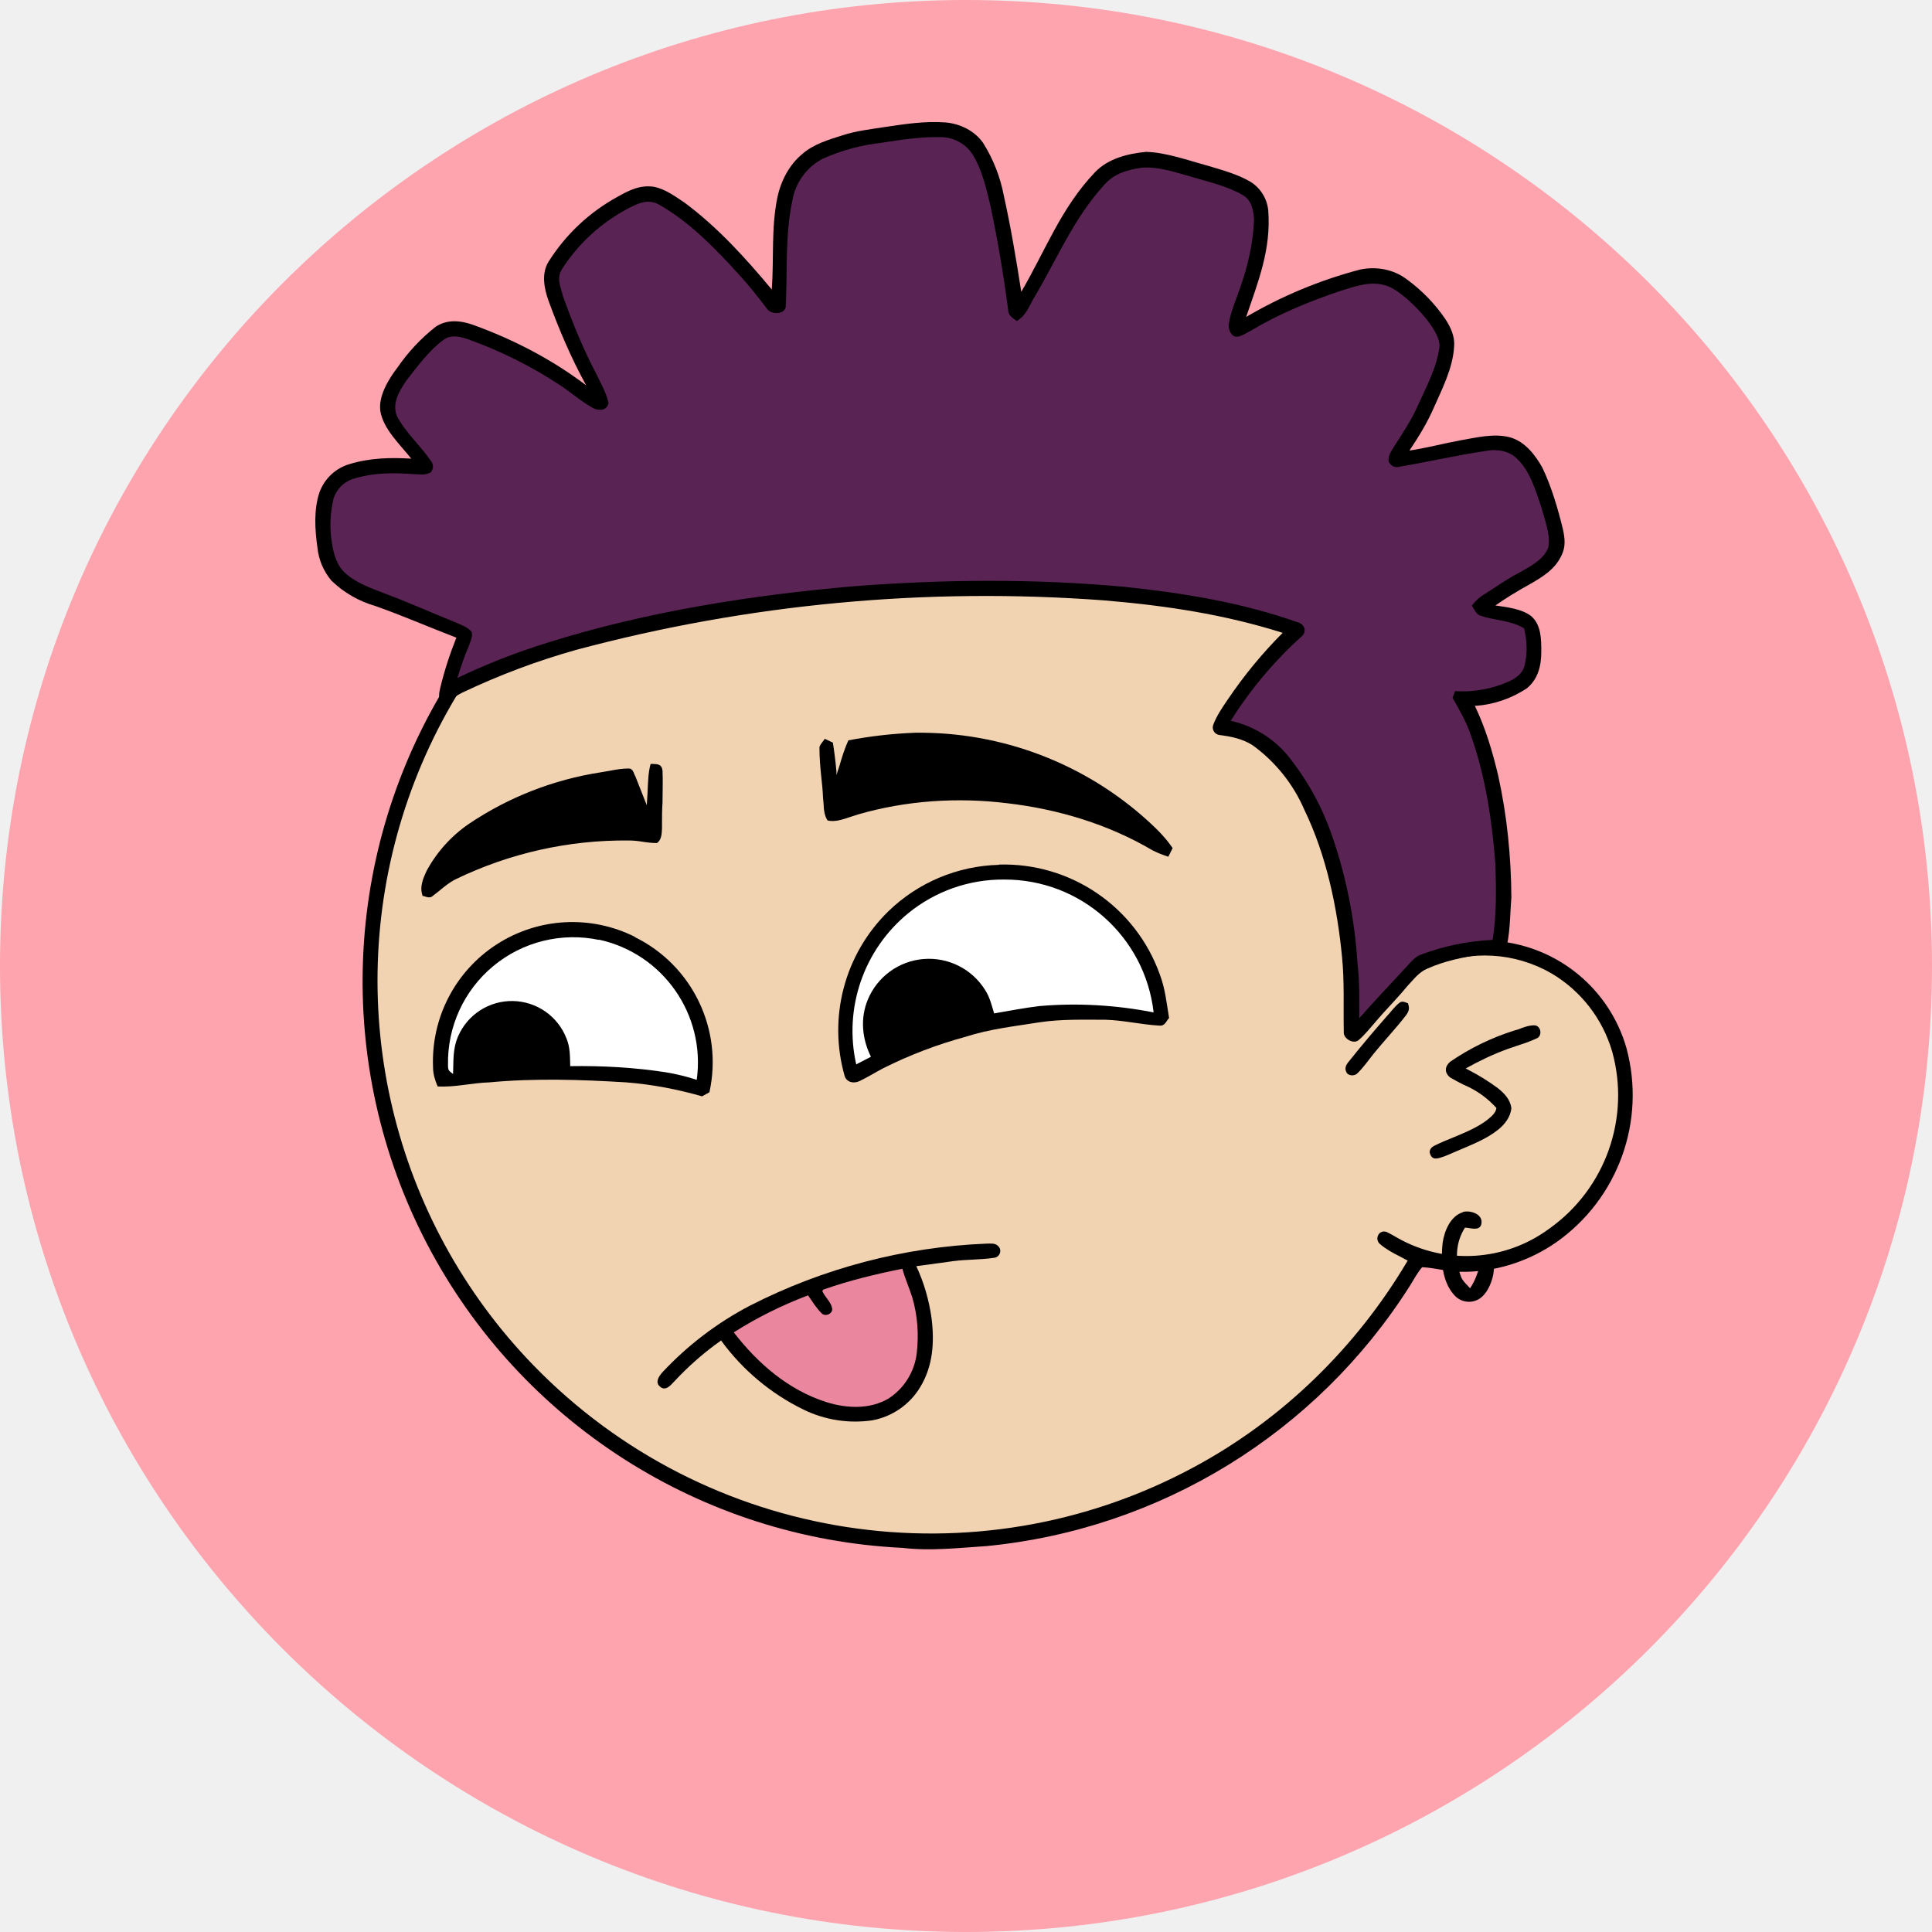
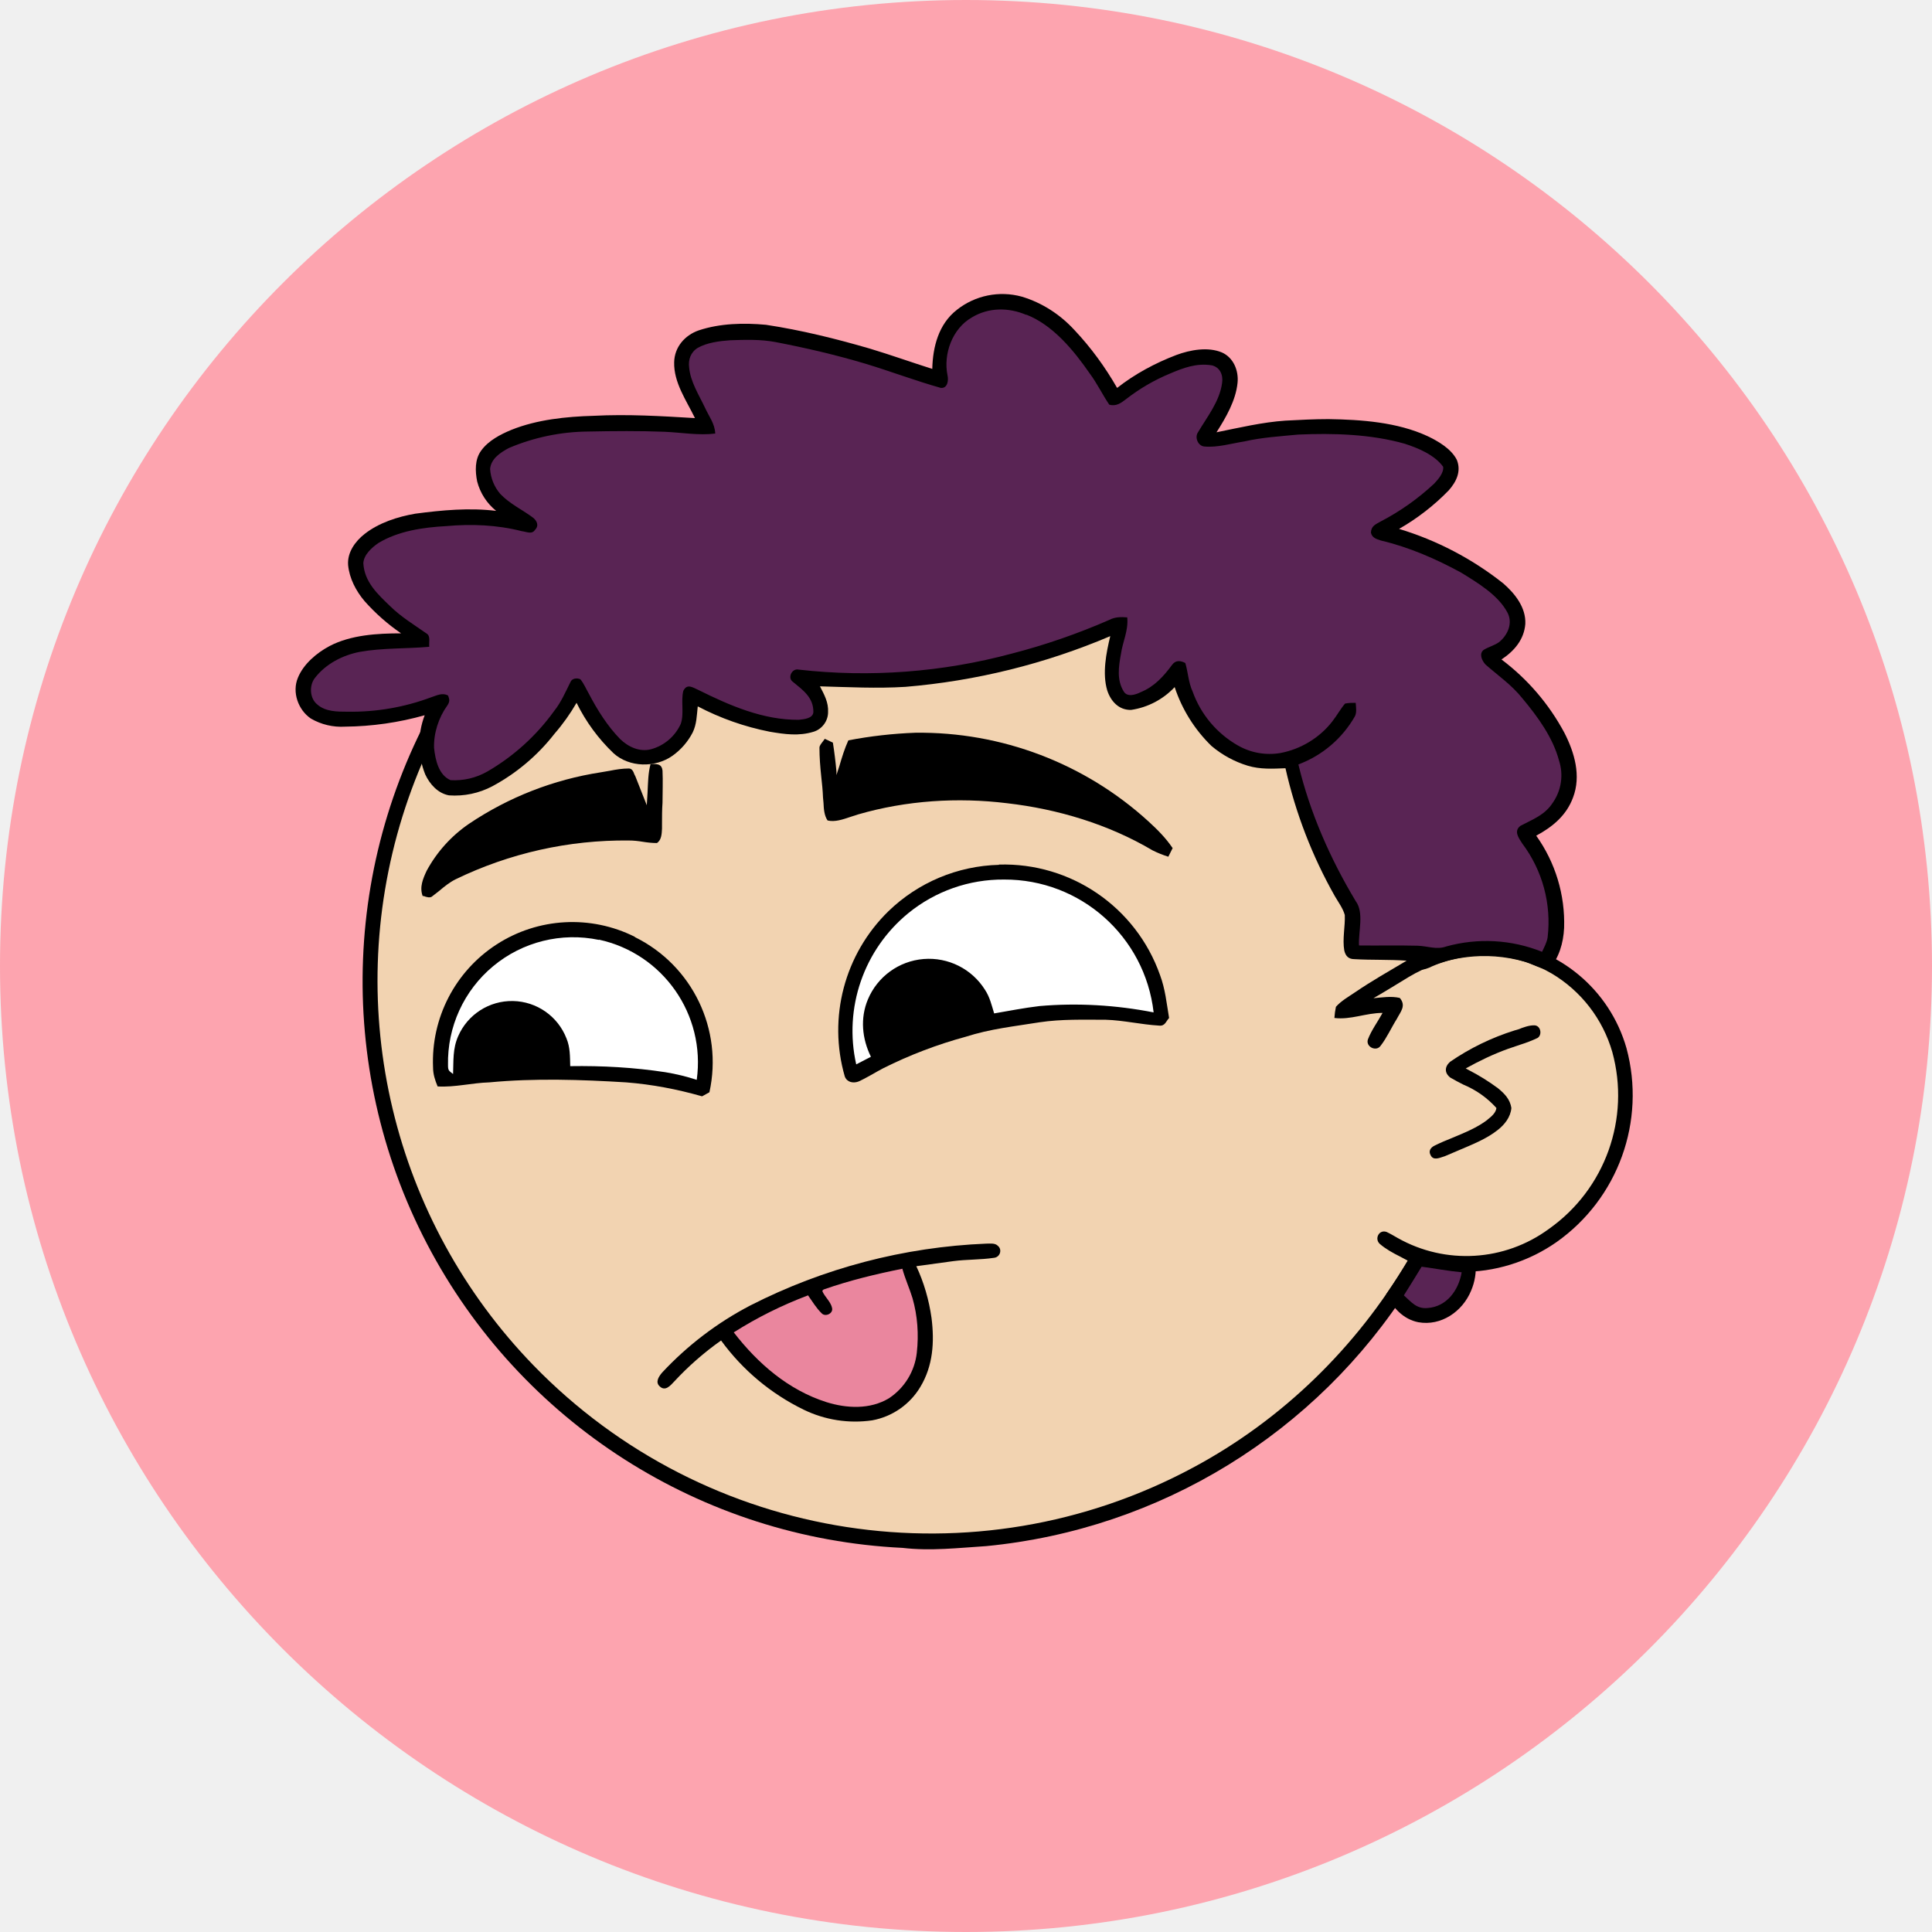
<svg xmlns="http://www.w3.org/2000/svg" viewBox="0 0 762 762" fill="none" shape-rendering="auto" width="96" height="96">
  <mask id="viewboxMask">
    <rect width="762" height="762" rx="381" ry="381" x="0" y="0" fill="#fff" />
  </mask>
  <g mask="url(#viewboxMask)">
    <rect fill="#fda4af" width="762" height="762" x="0" y="0" />
    <path d="M396 164.8a224.8 224.8 0 0 1 104.8 42.4c6.2 4.9 12.5 9.4 18 15a225.4 225.4 0 0 1 71.8 149 58.5 58.5 0 0 1 50.9 42.2 71 71 0 0 1-27.6 76.5c-11 7.7-24.5 12-38 11.7-5 0-10-1.6-15-1.8-1.9 2.2-3.3 4.9-4.8 7.3A223.3 223.3 0 0 1 389 609.8c-11 .7-21.9 2-33 .7a223.7 223.7 0 0 1-178.8-342.3A223.4 223.4 0 0 1 352 163.5c14.6-1.4 29.4-.3 44 1.3Z" fill="#000" />
    <path fill-rule="evenodd" clip-rule="evenodd" d="M498.8 213.2A216 216 0 0 0 363 169c-13-.2-26.2 1.6-39 4a218 218 0 0 0-113.6 365.5 218.5 218.5 0 0 0 260.4 40.2c35-18.8 64.2-47.3 84.4-81.5l-3-1.6c-2.8-1.4-5.7-3-8-5-2.2-2-.3-5.8 2.7-4.7 1.5.7 3 1.6 4.4 2.4a55 55 0 0 0 59.6-3.6 64.5 64.5 0 0 0 25-69.8 53.1 53.1 0 0 0-24-31 52.6 52.6 0 0 0-47-2.8c-1.6.8-3.4 1.5-5 1.3-2.5-.2-2.8-4.2-.6-5.2 8-4 16.5-5.6 25.4-6.4a217 217 0 0 0-72-146.4c-4.4-4-8.7-8.1-13.9-11.3Zm107.6 196.2c2-1.2 1.3-5.1-1.4-5-2 0-4.2.8-6.2 1.6l-1.4.4a95.1 95.1 0 0 0-25.5 12.4c-2.2 2-2.2 4.4.1 6.2a92 92 0 0 0 5.2 2.8 36 36 0 0 1 13 9.2c-.2 1.9-2 3.4-3.4 4.5l-.2.2c-3.9 3-8.8 5-13.6 7-2.5 1-4.9 2-7.1 3.1-1.7.8-2.6 2.2-1.6 3.9 1 2 3.2 1.1 5 .5l.6-.2 5.4-2.3c5.4-2.3 11-4.5 15.4-8 2.7-2.1 5.1-5.1 5.4-8.7-.5-3.4-2.7-5.7-5.3-7.8a83 83 0 0 0-11.6-7.2l-1.1-.6c5.4-3 10.8-5.6 16.6-7.7l5-1.7a52 52 0 0 0 6.7-2.6Z" fill="#f2d3b1" />
    <g transform="translate(-161 -83)">
      <path d="M555 424a65.3 65.3 0 0 1 63.5 43.5c2.1 5.6 2.6 11.1 3.6 17-1.3 1.4-1.6 3.3-4 3-7-.4-14-2.1-21-2.3-8.8 0-17.4-.3-26.1 1-9.9 1.6-19.5 2.6-29.1 5.7a175 175 0 0 0-32.5 12.4c-3.3 1.7-6.5 3.8-9.9 5.3-2 .7-4.4.3-5.3-2a65.6 65.6 0 0 1 17.2-65.2 65 65 0 0 1 43.6-18.3Z" fill="#000" />
      <path d="M557 429.9a59.1 59.1 0 0 1 59 52.4c-14.8-2.9-30-3.8-45-2.5-6 .7-12 1.9-17.9 2.9-1-3.3-1.7-6.4-3.6-9.3a26.1 26.1 0 0 0-46.2 3.8c-3.1 7.4-2.3 15.5 1.2 22.6l-5.8 3a60 60 0 0 1 20.5-59.6 59 59 0 0 1 37.8-13.3Z" fill="#fff" />
      <path d="M411.4 452.6a55 55 0 0 1 29.4 61.2l-2.9 1.6c-9.8-2.8-19.7-4.7-29.9-5.5-17.9-1.1-36.1-1.7-54 0-7 .2-13.5 2-20.4 1.6-1-2.4-1.8-4.8-1.8-7.5a55 55 0 0 1 79.6-51.5Z" fill="#000" />
      <path d="M397.2 453.6a49.6 49.6 0 0 1 38.6 55.3 83 83 0 0 0-12.3-3c-12.4-1.9-25-2.6-37.6-2.4-.1-3.9 0-7.4-1.5-11a23.1 23.1 0 0 0-42.7-.8c-2.2 5-1.8 9.7-2 14.9-1.7-1.3-2-1.4-2-3.5a49.4 49.4 0 0 1 59.5-49.4Z" fill="#fff" />
    </g>
    <g transform="translate(-161 -83)">
      <path d="M614 407a133.9 133.9 0 0 0-92-35 175 175 0 0 0-26.4 3c-1.5 3.3-2.5 6.6-3.5 10l-1.2 3.7v-1.4a170 170 0 0 0-1.4-11.4l-3.2-1.5-.8 1.1c-.6.8-1.3 1.6-1.3 2.4 0 3.8.3 7.5.7 11.3.3 2.8.6 5.5.7 8.3l.2 2.2c.1 2.4.3 5 1.6 6.9 2.9.7 6-.4 9-1.4l3.1-1c19-5.5 39.2-6.8 58.7-4.4 20 2.3 40 8.3 57.4 18.6 2 1 4 1.8 6.2 2.5l1.7-3.4c-2.7-4-6-7.3-9.5-10.5ZM422.3 399.6c0-4.2.2-8.5 0-12.7-.3-2.5-1.9-2.5-3.7-2.6h-1c-1 3.6-1 7.5-1.2 11.3l-.3 5-4.5-11.4-.4-.8c-.4-1.1-.9-2.3-2.2-2.3-2.5 0-5 .4-7.5.9l-3.5.6a128 128 0 0 0-52 20.3 53 53 0 0 0-16.7 18.5c-1.5 3.2-2.9 6.5-1.6 10h.4c1 .4 2.6.9 3.4.1a92 92 0 0 0 2.7-2.1c2-1.7 4.1-3.4 6.5-4.6a152.8 152.8 0 0 1 68.3-15.3c1.9 0 3.7.2 5.5.5 1.9.3 3.7.5 5.6.5 1.8-1.2 1.9-3.6 2-5.7V408c0-2.8 0-5.6.2-8.4Z" fill="#000" />
    </g>
    <g transform="translate(-161 -83)">
      <path d="M550 573.5c1.5 0 3.5-.3 4.6.9 1.8 1.5.8 4.5-1.6 4.7-5.3.8-10.7.6-16 1.3l-14.6 2c3 6.4 5 13.3 6 20.4 1.2 9.5.6 18.9-4.4 27.2a28 28 0 0 1-19 13.2 46.5 46.5 0 0 1-27-4.2 87.8 87.8 0 0 1-32.6-27.3 118 118 0 0 0-18.5 16.2c-1.5 1.6-3.5 4-5.7 1.9-1.9-1.7-.3-4 1-5.5a129 129 0 0 1 34.7-26.4 225 225 0 0 1 93.1-24.4Z" fill="#000" />
      <path d="M516.9 583.4c1.1 4 2.8 7.7 4 11.6 2 7 2.5 14.3 1.7 21.5a24.8 24.8 0 0 1-11 18c-7.5 4.5-16.7 4-24.7 1.5-15-4.8-27-15.2-36.5-27.5 9.3-5.9 19-10.7 29.3-14.6 1.7 2.4 3.3 5.1 5.4 7.1 1.4 1.5 4.5.1 4.1-2-.4-2.4-2.8-4.4-3.8-6.6-.1-.4.1-.7.7-.9 10-3.5 20.4-6 30.8-8.1Z" fill="#EA869E" />
    </g>
    <g transform="translate(-161 -83)" />
    <g transform="translate(-161 -83)" />
    <g transform="translate(-161 -83)">
-       <g fill="#000">
-         <path d="M534 131.3c5.7.5 11.4 3.3 14.7 8a60 60 0 0 1 8.2 20.8c2.8 12.5 4.9 25.3 6.9 38 9.6-16.4 15.6-33 29.1-47.2 5.2-5.4 12.9-7.3 20.1-8 8 .2 16.7 3.4 24.5 5.5 5.6 1.7 11.6 3.3 16.7 6.3 4 2.5 6.5 6.6 7 11.2 1.2 15.4-3.9 28-8.7 42.1a178 178 0 0 1 45-18.7c6.4-1.3 13.1-.1 18.4 3.9a64.4 64.4 0 0 1 15.2 15.7c2.2 3.4 3.8 7 3.4 11-.5 8.2-4.6 16.3-7.9 23.7-2.6 6-6 11.6-9.7 17.1 6.8-1 13.4-2.8 20-4 6.3-1.1 13.4-2.9 19.7-1.2 5.8 1.6 10 7 12.8 12.1 3.6 7.6 6 15.9 8 24 .8 3.6 1.2 7-.5 10.4-2.6 5.7-7.9 8.8-13.2 11.8a144 144 0 0 0-12.9 8c4.6.7 10.4 1.3 14.1 4.2 4 3.4 4 9.2 4 14 0 5.5-1.2 10.7-5.6 14.4a41.6 41.6 0 0 1-20.6 7c4.2 8.7 7 18.2 9.2 27.5 3.5 15.8 5.1 32 5.2 48.1-.6 7.2-.4 14.9-2.5 21.8-2.6 1.6-6.6.1-9.6.7-7 1-14.5 2.6-21 5.5-3.5 1.5-5.4 4.3-8 7-4 4.9-8.6 9.4-12.7 14.3-2 2.3-4 4.8-6.3 6.8-2 2-6.2-.4-6-3-.2-10 .3-19.9-.7-29.8-1.9-19.6-6.2-40-14.8-57.8a61.6 61.6 0 0 0-20.5-25.6c-4-2.5-8.3-3.4-13-4a3 3 0 0 1-2.5-4c1.3-3.5 3.5-6.7 5.6-9.8 6.4-9.5 13.7-18.4 21.8-26.5-23-7.3-46.4-10.8-70.4-12.8a625 625 0 0 0-208.2 19.5 282.2 282.2 0 0 0-45 16.9c-2.1 1-3.9 2.4-5.7 3.7-.6.5-1.4.5-2.4 0-1.5-1.2-1-3.8-.6-5.4 1.6-6.8 3.8-13.5 6.4-20-10.7-4.1-21.2-8.7-32-12.5a41.5 41.5 0 0 1-17.2-9.9 23.9 23.9 0 0 1-5.6-13.1c-1-7-1.5-15 .8-21.8a18 18 0 0 1 12-11.2c8-2.4 16-2.6 24.2-2.1-4.4-5.6-11-11.6-12.2-18.8-.8-6 3.3-12.6 6.8-17.2a73.4 73.4 0 0 1 15-16c4.6-3.1 10-2.5 15-.7 15.7 5.7 31 13.6 44.4 23.8-5.9-10.7-10.7-22-14.9-33.5-1.7-4.8-2.8-10.6 0-15.2a74.2 74.2 0 0 1 27.3-25.7c4.6-2.6 9-4.8 14.5-3.9 4.3.9 8.3 3.8 12 6.3 12.9 9.6 24 21.8 34.3 34.2.9-12.4-.3-24 2.2-36.3 1.4-6.6 4.7-13 10-17.3 4.4-3.8 10.2-5.5 15.6-7.2 5.5-1.8 11-2.4 16.8-3.3 8-1.2 15.8-2.4 24-1.8Z" />
-         <path d="M716.3 478.7c.7 2 .5 3-.8 4.8-4 5.2-8.6 10-12.8 15.2-2 2.5-4 5.4-6.4 7.7-1.1 1.1-3.7 1-4.3-.6-1-2.1.5-3.5 1.7-5 4.6-5.8 9.4-11.4 14.2-16.9 1.6-1.7 3-3.7 4.8-5.2 1.2-1.1 2.3-.5 3.6 0Z" />
-       </g>
-       <path d="M532 137.1a15 15 0 0 1 12.4 6.5c3.8 5.9 5.6 13.6 7.2 20.4 2.9 13.6 5.2 27.3 7 41 0 2.5 1.7 3.3 3.4 4.6 4-2.3 5-6.3 7.4-10.1 9-15.3 15.1-30.4 27.3-43.8 3.8-4.2 8.8-5.7 14.3-6.5 6.4-.7 13.4 1.7 19.5 3.4 6.8 2.1 14.4 3.7 20.6 7.3 3.6 2 4.4 6.3 4.5 10-.4 9.1-2.4 17.9-5.4 26.4-1.6 4.8-3.9 9.7-4.6 14.8-.1 1.9 1 4.9 3.4 4.7 1.9-.2 3.7-1.6 5.4-2.4 11-6.6 23.2-11.6 35.4-15.7 5.3-1.6 10.5-3.6 16.2-2.5 3.8.7 6.6 3 9.5 5.3 4.2 3.7 8.3 8 11.2 12.8 1.1 2 2.3 4.3 2 6.7-1 8-5.3 15.9-8.6 23.2-2.4 5.4-5.6 10.2-8.8 15.2-1.2 2-3 4.2-2.6 6.7.9 1.6 2.3 2.5 4.2 2 11.7-2 23.4-4.7 35.1-6.4 3.9-.6 8.4.3 11.2 3.1 5.2 4.8 7.5 12.7 9.7 19.2 1.3 4.9 3.7 10.8 2.8 15.8-1.6 4.7-7 7.5-11 9.8-5.5 2.8-10.4 6.4-15.5 9.6-1.5 1-2.6 2.3-3.7 3.7 1.1 1.5 1.6 3.4 3.6 4 5.7 1.9 11.6 1.7 17 4.9 1.2 4.8 1.4 9.8.2 14.8-.8 2.9-3.1 4.7-5.8 6a45.2 45.2 0 0 1-21.6 4l-1 2.6c2.7 4.8 5.4 9.4 7.2 14.7 5.8 16.3 8.4 33.8 9.7 51 .3 10 .5 20-1.1 29.8a92 92 0 0 0-28.5 5.9c-2 .7-3.7 2.8-5.2 4.4-6.3 6.9-12.8 13.6-18.9 20.6 0-7.2.2-14.4-.7-21.6a189 189 0 0 0-10-50.3 103.2 103.2 0 0 0-15.7-29.4 40.8 40.8 0 0 0-24.3-16 158.7 158.7 0 0 1 28.3-33.6c1.8-2 .6-4.7-2-5.3-22-7.8-45.5-11.6-68.7-14-35.2-3.2-70.8-2.9-106-.2-40.6 3.5-81.9 10-120.8 22.2a260.3 260.3 0 0 0-35.8 14c1.3-4.2 2.7-8.5 4.5-12.6.6-1.9 1.7-3.6 1.1-5.6-1.5-1.9-4.3-2.8-6.5-3.8-9.2-3.7-18.3-7.8-27.7-11.3-5.1-2-11-4-15.2-7.7-3.7-3-5-7.8-5.7-12.3a44 44 0 0 1 .7-17.6c1.2-3.6 3.8-6.2 7.3-7.5 8-2.6 15.9-2.6 24-2 2.6 0 5 .7 7.2-.9.8-1.4 1-2.8 0-4.1-4-6-10.1-11.3-13.5-17.8-2.1-5.1.8-9.8 3.6-14 4.4-5.6 9-12 14.8-16.2 2.9-2.1 6.2-1.3 9.3-.3A169.9 169.9 0 0 1 382 235c4.4 2.9 8.4 6.5 13 9 2.4 1.1 5.3 1 6-2-.8-4-3-7.7-4.7-11.3-5.2-9.8-9.4-20.2-13.2-30.7-1-4-2.8-7.3-.3-11.1a69.5 69.5 0 0 1 25.6-23.5c4.2-2.2 8.2-4.2 12.7-1.6 11.8 6.7 22 17.2 31 27.1 4 4.3 7.7 9 11.3 13.7 1.4 2.6 7 2.6 7.5-.6.7-13.8-.3-28.3 2.6-41.8a23 23 0 0 1 12-16.6 78 78 0 0 1 23.3-6.3c7.7-1.2 15.3-2.4 23.2-2.2Z" fill="#592454" />
+       <path d="M564 200c8 2.4 15.1 7 20.8 13.2 6.5 6.9 12.1 14.6 16.8 22.8 7-5.5 15-9.8 23.4-13 5.4-2 12.4-3.3 17.9-1 4.6 2 6.7 7.2 6.2 12-.7 7-4.6 13.7-8.3 19.5 8.9-1.8 18.2-4 27.2-4.6 5.7-.3 11.3-.6 17-.6 12.9.2 27.1 1.2 39 6.7 4.2 2 9.4 5 11.6 9.4 1.8 4.5-.2 8.6-3.2 12a88.4 88.4 0 0 1-19.6 15.2 123.7 123.7 0 0 1 41.1 21.5c4.6 4 9 9.5 8.7 16-.5 6.2-4.4 10.7-9.4 14A88.2 88.2 0 0 1 778 372c4 7.8 6.7 17 3.4 25.6-2.6 7-8 11.5-14.5 15a59.2 59.2 0 0 1 11 36.4c-.3 6-2 11.8-6 16.4-3.1-.2-6.2-2-9.2-3a58 58 0 0 0-46.2 6c-4.6 2.8-9.1 5.6-13.8 8.3 3.3-.3 7.1-.9 10.4-.1 2.6 3.1.3 5.4-1.2 8.3-2.2 3.5-3.9 7.4-6.4 10.6-1.7 2.4-5.9.4-5-2.5 1.4-3.7 3.9-7 5.8-10.5-6.6 0-12.5 2.8-19 2 .1-1.5.3-3 .6-4.4 2-2.3 5-4 7.5-5.7 6.6-4.5 13.5-8.4 20.4-12.5-7-.5-13.8-.2-20.6-.6-2.4 0-3.5-1.3-4-3.4-.8-4.5.4-9.6.2-14-.7-2.6-2.5-5-3.9-7.4A185 185 0 0 1 668 386c-5.1.2-9.9.5-14.9-1a40.3 40.3 0 0 1-14.3-7.8 57.5 57.5 0 0 1-14.5-23.2 29.5 29.5 0 0 1-17.2 9c-4.8.1-8-3.4-9.4-7.7-2-6.7-.4-14.8 1.2-21.4a262 262 0 0 1-80.8 20c-11.2.7-22.5.1-33.7-.2 1.7 3.3 3.4 6.3 3.2 10.2 0 3.5-2.4 6.7-5.7 7.7-5.8 1.8-11.4 1-17.3 0a104.3 104.3 0 0 1-28.4-10c-.4 3.6-.4 7-2 10.3a25.8 25.8 0 0 1-8 9.2c-6.8 4.8-17 4.6-23.2-1a70.5 70.5 0 0 1-14.6-19.9 78.6 78.6 0 0 1-8.7 12.2 77.7 77.7 0 0 1-24.5 20.7 31.7 31.7 0 0 1-17.1 3.6c-4.4-.8-7.6-4.4-9.4-8.3a32 32 0 0 1-.2-23.3 120 120 0 0 1-31.4 4.5 24 24 0 0 1-13.5-3.2c-5-3.4-7.5-10.4-5.1-16.1 2.2-5.4 7.4-9.8 12.5-12.5 8.4-4.4 18.9-5 28.2-5a78.5 78.5 0 0 1-14.4-12.7c-3.4-4-6-9-6.5-14.2-.4-5 2.8-9.4 6.5-12.3 5.6-4.4 13-6.8 20-8 10.6-1.4 21.3-2.4 31.9-1.1a22 22 0 0 1-7.5-11.6c-.8-4-1-8.7 1.6-12.2 2.8-3.9 7.6-6.4 12-8.2 10-4 21.5-5.2 32.3-5.5 13.4-.7 26.6.1 40 .9-3.4-7-8.4-14-8.2-22 .1-6 4.2-10.7 9.7-12.6 8.4-2.8 17.8-3 26.5-2.2 13.9 2.1 27.6 5.5 41 9.4 8.3 2.5 16.4 5.4 24.6 8 .2-8.7 2.5-17.7 9.7-23.3a28.9 28.9 0 0 1 25.6-5.2ZM720 575.9c5.4 1 10.4 2.7 16 2.8 2.4.4 6-.4 7 2.4a23 23 0 0 1-1.8 11c-3.4 8.2-11.8 14-20.8 12.4-6-1.2-10-5.7-12.7-11 3.3-4.7 6.3-9.5 9.4-14.4.8-1 1.6-2.6 2.9-3.2Z" fill="#000" />
+       <path d="M565.8 207.1c10.5 4.1 18.7 14.1 25 23.2 2.9 3.9 5 8.3 7.7 12.3 2.8.8 4.7-.7 6.8-2.3a74.5 74.5 0 0 1 17-9.9c5.4-2.3 10.6-4.3 16.7-3.3 3.2.8 4.5 3.8 4 7-1 7.3-5.9 13.3-9.5 19.4-1.4 2 0 5.4 2.5 5.6 5.1.5 10.7-1.2 15.8-2 7-1.6 14-2 21.2-2.7 13.8-.6 28.6-.2 42 3.6 5.3 1.7 11.8 4.4 15.2 9.1.3 2.4-2 5-3.5 6.6a95 95 0 0 1-21.2 15c-1.9 1.1-3.7 1.7-3.8 4.4.5 2.1 2.2 2.5 4 3.1 11 2.6 21.6 7.2 31.5 12.6 6.5 4 14.6 8.8 18.3 15.7 2.3 4.2.2 9-3.3 11.8-1.9 1.3-4 1.8-6 3-2 1.5-.7 4.3.7 5.8 5 4.4 10.3 8 14.6 13.4 6 7.2 12 15.4 14.4 24.5a18.8 18.8 0 0 1-2.4 16.5c-3.2 5-7.9 6.6-12.8 9.2-2.8 2.1-.7 4.8.7 7a51.5 51.5 0 0 1 10 37c-.3 2-1.4 4-2.2 5.7a59 59 0 0 0-37.8-2.1c-3.9 1.4-7.3-.2-11.4-.3-7.6-.2-15.3 0-23-.1-.3-5.5 2.1-12.9-1.3-17.5-10-16.6-18.1-35-22.6-53.9a43 43 0 0 0 22.3-19c.8-1.6.4-3.7.3-5.3-1.4 0-2.8 0-4.2.3-1.8 2.1-3.2 4.7-5 7-5 6.5-12.5 11-20.5 12.5a25.2 25.2 0 0 1-16.8-3 40 40 0 0 1-17.8-21.2c-1.7-3.7-1.8-7.6-2.9-11.3-1.9-1-3.8-1.2-5.2.7-3.4 4.6-7 8.6-12.4 10.8-2 1-5.3 2.1-6.7-.3-2.8-4.5-2-9.8-1.1-14.7.7-5 3-9.2 2.5-14.5-2.5-.2-4.8-.2-7.1 1a255.4 255.4 0 0 1-38.5 13.3 226 226 0 0 1-84 6.3c-2.7-.6-4.5 3.3-2.3 4.8 4 3.3 8.2 6.2 8.1 12-.2 2.5-3.8 2.8-5.8 3-14 .1-27.1-5.6-39.4-11.7-2.3-1-4.6-2.8-6.1.3-1 4 .4 9-1 13a18.1 18.1 0 0 1-11.7 10c-4.5 1.2-9-.9-12.2-4-5-5.1-9-11.5-12.3-17.8-1.1-1.9-2-4.1-3.4-5.8-1.3-.6-3.3-.4-3.9 1.1-2 4-3.7 8-6.5 11.5a84.8 84.8 0 0 1-26.3 23.8 26 26 0 0 1-14.5 3.4c-4.7-2-6-8-6.5-12.7-.2-5.8 1.8-12 5.2-16.7 1-1.5 1-2.3.3-4-2.3-1.2-4.4 0-6.6.7a90 90 0 0 1-33.1 5.7c-4 0-8.6 0-11.8-2.8-3.1-2.4-3.3-7.6-1-10.5 4.3-5.6 11-9 17.7-10.3 8.9-1.6 18.5-1.2 27.4-2-.2-1.7.6-4.2-1-5.2-5-3.5-10-6.5-14.4-10.8-5-4.8-10.2-9.6-10.6-17 .2-3.3 3.3-6.1 5.9-7.9 7.9-4.8 17.7-6.2 26.8-6.7 10-.9 20-.5 29.8 2 1.8.2 4 1.4 5.2-.5 1.7-1.7.8-3.7-1-5-3.9-2.9-9-5.3-12.7-9.2a16.8 16.8 0 0 1-4-9.8c.3-4.1 4.2-6.6 7.4-8.3a81.7 81.7 0 0 1 31.3-6.5c10-.2 20.2-.3 30.2.1 6.6.3 13.4 1.5 19.9.7-.2-4-2.4-6.6-4-10.1-2.4-5.1-5.8-10.3-6.3-16-.4-3 .6-6 3.4-7.7 3.7-2.1 8.6-2.7 12.8-3 5.8-.2 12-.4 17.8.7 12 2.3 24 5.1 35.7 8.6 9.9 3 19.6 6.7 29.6 9.5 2.6.2 3.1-2.9 2.6-5-1.7-8.4 1.9-18.4 9.6-22.8 6.6-4 14.5-4 21.5-1ZM721.7 582.6c5.3.7 10.5 1.7 15.8 2.2-1.2 7.1-5.9 13.6-13.5 14.1-4.3.4-6.4-2.4-9.3-5a732 732 0 0 0 7-11.3Z" fill="#592454" />
    </g>
-     <g transform="translate(-161 -83)">
-       <path d="M738 561c3.1-.8 8.3 1 7.2 5-.8 2.7-4.5 1.2-6.4 1.2-3.8 5.9-4 13.1-1.5 19.5.7 1.7 2.3 3 3.5 4.4 2-2.9 3-6 4-9.3.8-2 3.7-2 4.8-.4 1 1.2.5 3.2.3 4.6-.8 3.5-2.5 7.4-5.5 9.3a7.7 7.7 0 0 1-10-1.7c-4.7-5.3-5.2-13.8-4.4-20.5.7-4.7 3.1-10.5 8-12Z" fill="#000" />
-     </g>
+     <g transform="translate(-161 -83)" />
  </g>
</svg>
